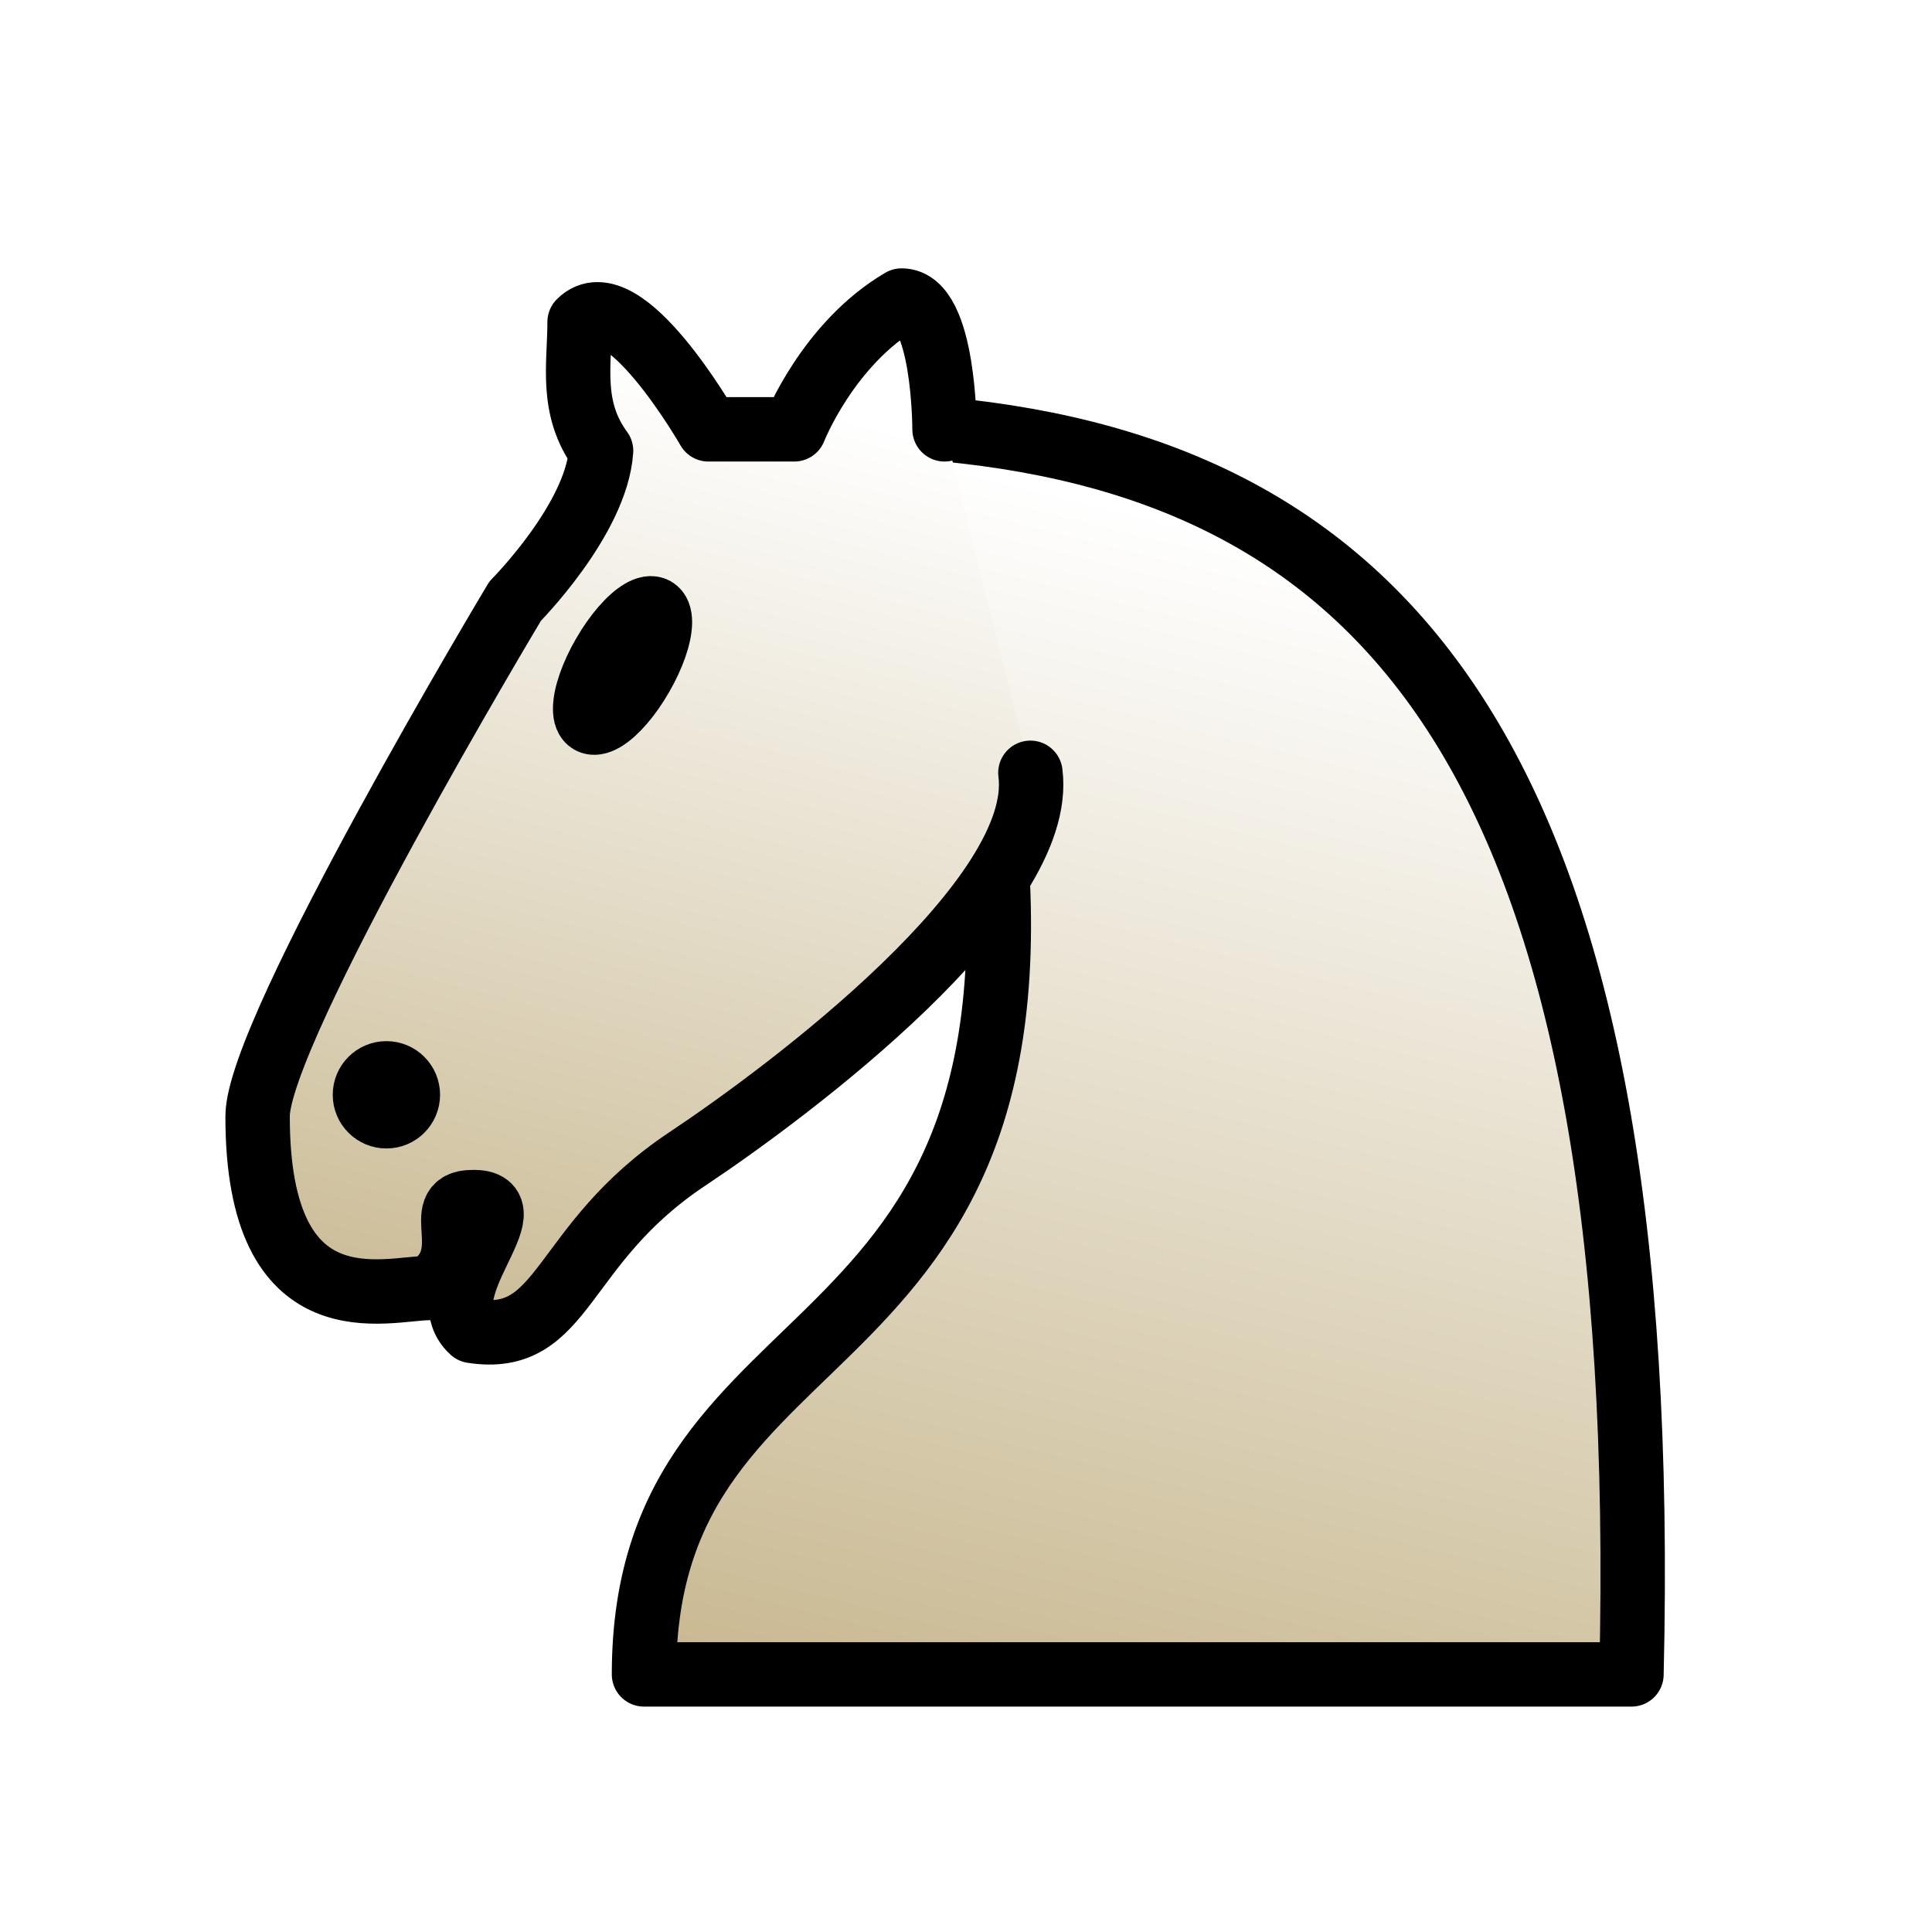
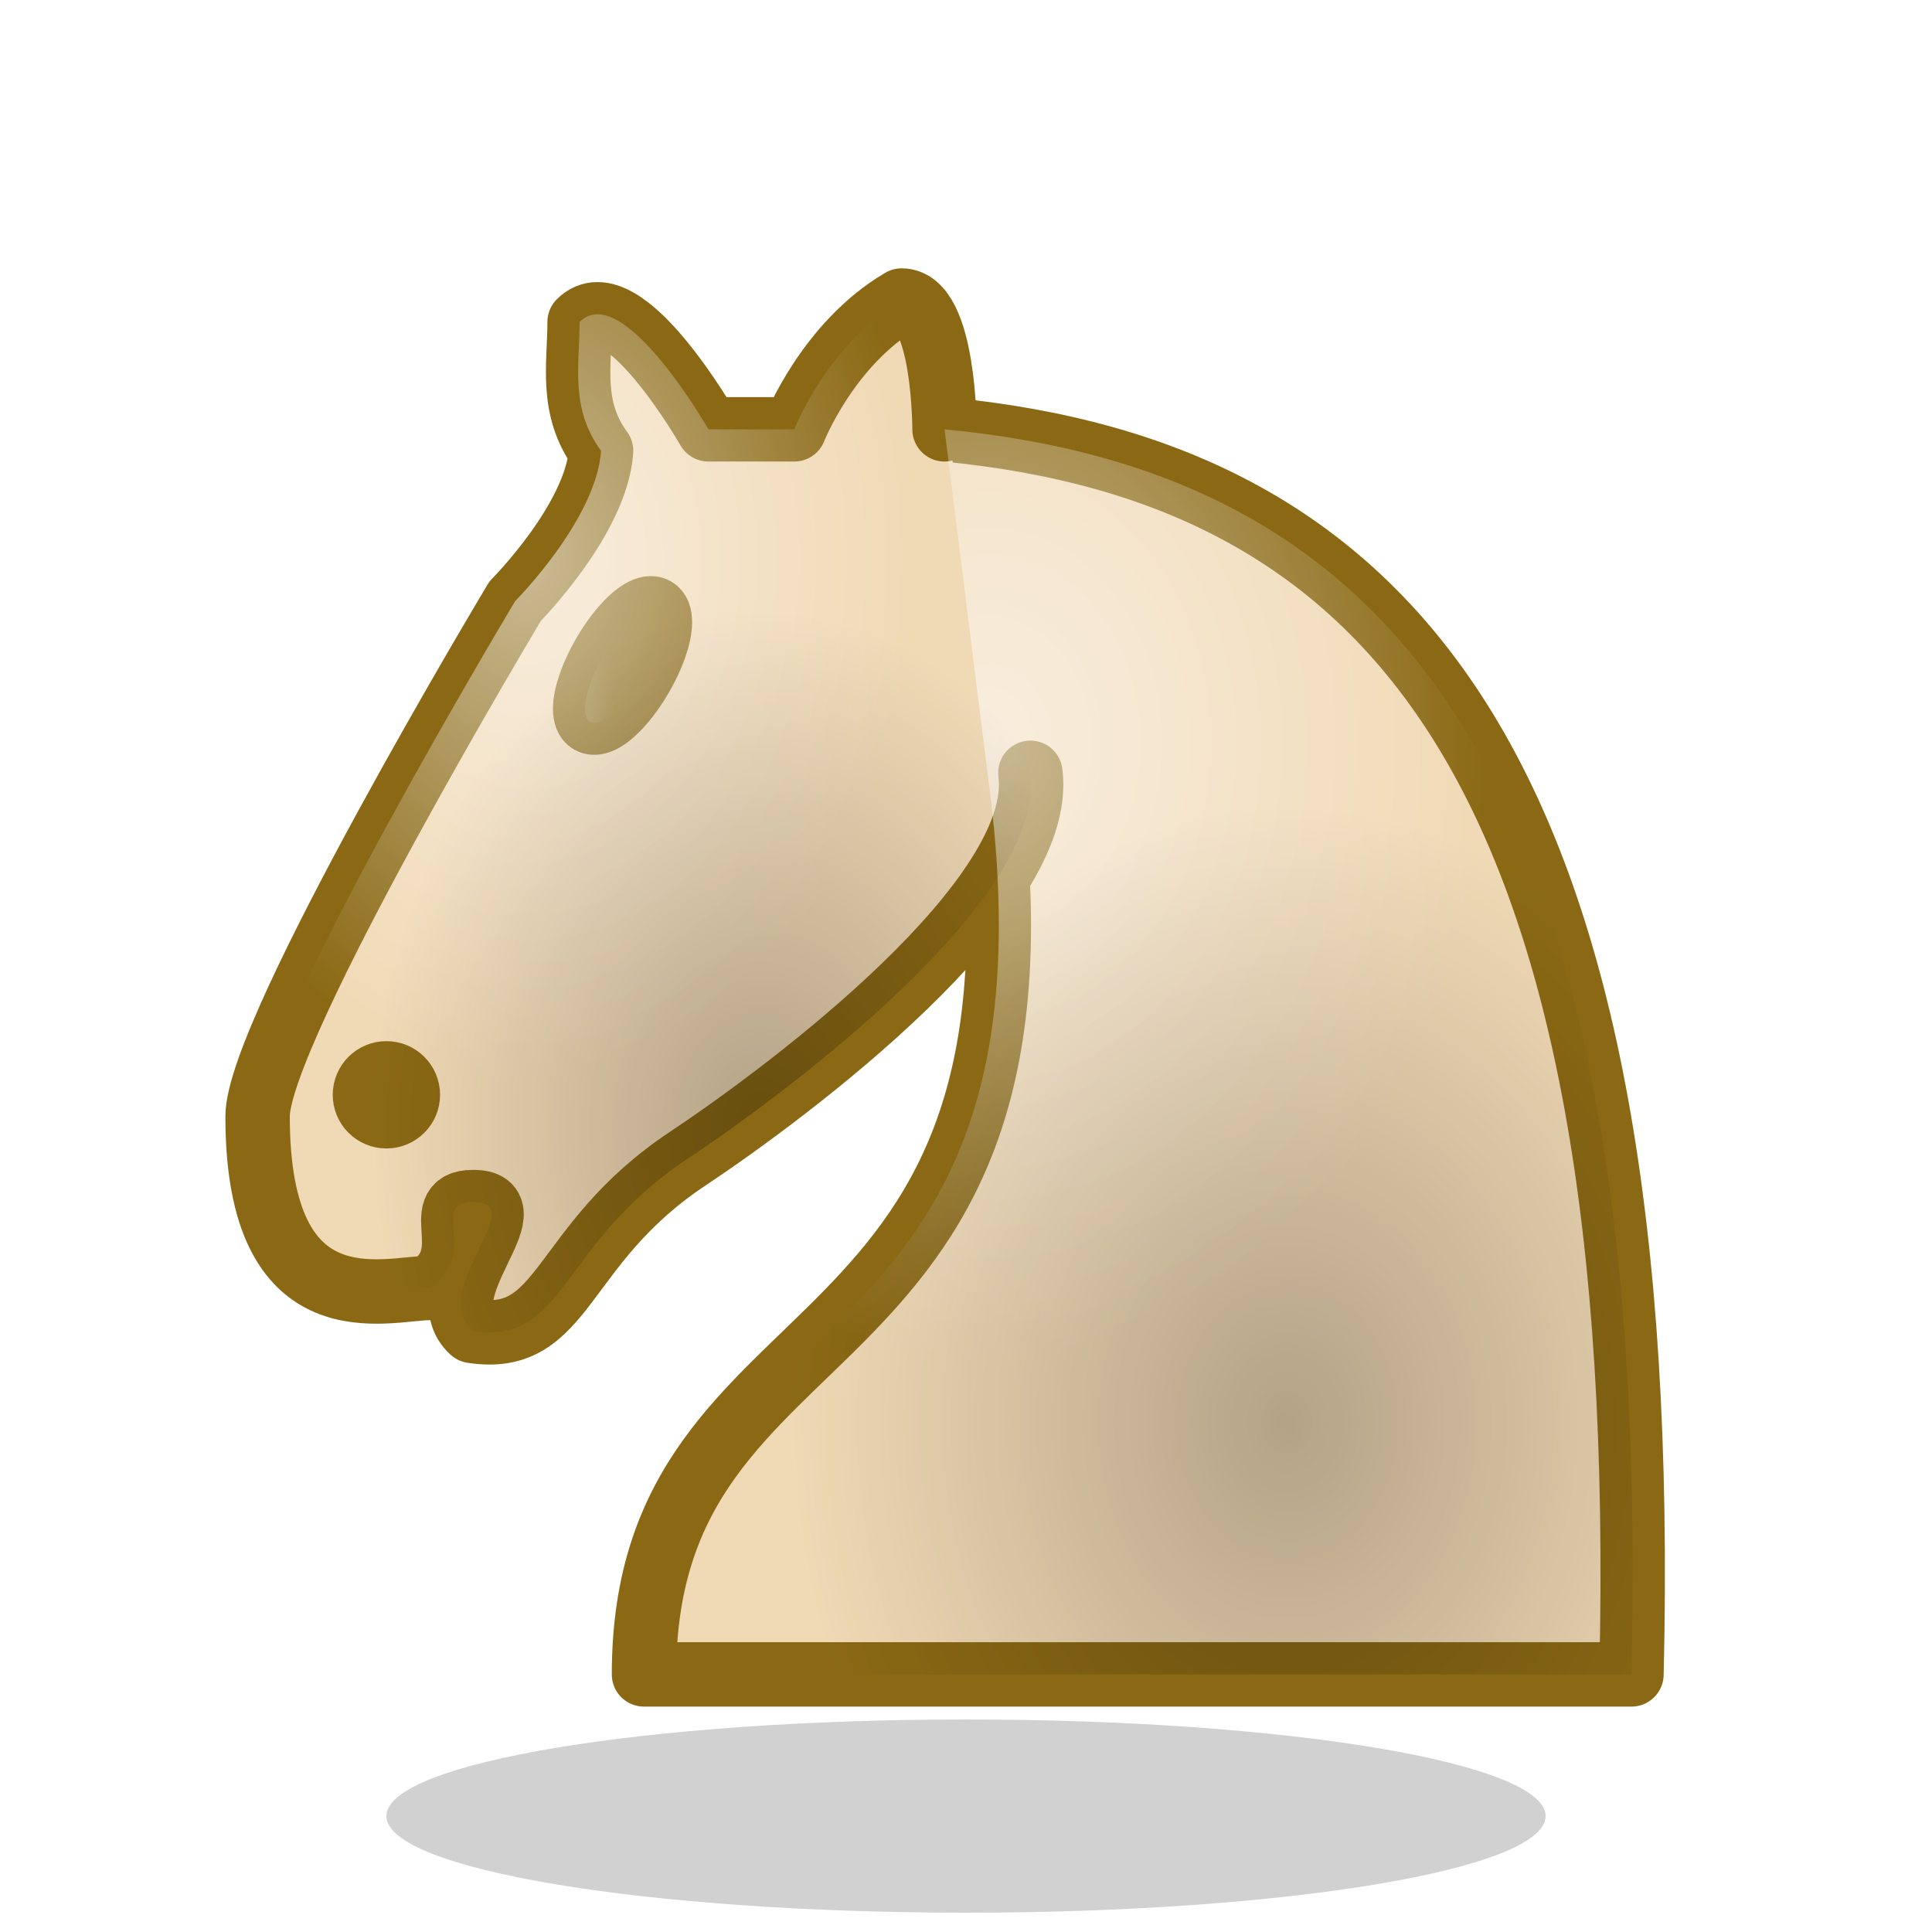
<svg xmlns="http://www.w3.org/2000/svg" viewBox="0 0 45 45">
  <defs>
-     <linearGradient id="wGrad" x1="0.2" y1="0" x2="0" y2="1">
-       <stop offset="0%" stop-color="#ffffff" />
-       <stop offset="100%" stop-color="#c8b890" />
-     </linearGradient>
+     <radialGradient id="hl" cx="35%" cy="25%" r="50%" gradientUnits="objectBoundingBox">
+       <stop offset="0%" stop-color="#ffffff" stop-opacity="0.55" />
+       <stop offset="100%" stop-color="#ffffff" stop-opacity="0" />
+     </radialGradient>
+     <radialGradient id="sh" cx="65%" cy="80%" r="50%" gradientUnits="objectBoundingBox">
+       <stop offset="0%" stop-color="#000000" stop-opacity="0.25" />
+       <stop offset="100%" stop-color="#000000" stop-opacity="0" />
+     </radialGradient>
  </defs>
-   <g fill="none" fill-rule="evenodd" stroke="#000" stroke-linecap="round" stroke-linejoin="round" stroke-width="1.5">
-     <path fill="url(#wGrad)" d="M22 10c10.5 1 16.5 8 16 29H15c0-9 10-6.5 8-21" />
-     <path fill="url(#wGrad)" d="M24 18c.38 2.91-5.55 7.37-8 9-3 2-2.82 4.34-5 4-1.042-.94 1.41-3.04 0-3-1 0 .19 1.23-1 2-1 0-4.003 1-4-4 0-2 6-12 6-12s1.89-1.9 2-3.5c-.73-.994-.5-2-.5-3 1-1 3 2.5 3 2.5h2s.78-1.992 2.5-3c1 0 1 3 1 3" />
+   <g fill="none" fill-rule="evenodd" stroke="#8B6914" stroke-linecap="round" stroke-linejoin="round" stroke-width="1.5">
+     <path fill="#f0d9b5" d="M22 10c10.5 1 16.5 8 16 29H15c0-9 10-6.5 8-21" />
+     <path fill="#f0d9b5" d="M24 18c.38 2.91-5.55 7.37-8 9-3 2-2.82 4.34-5 4-1.042-.94 1.41-3.04 0-3-1 0 .19 1.23-1 2-1 0-4.003 1-4-4 0-2 6-12 6-12s1.89-1.9 2-3.5c-.73-.994-.5-2-.5-3 1-1 3 2.5 3 2.5h2s.78-1.992 2.5-3c1 0 1 3 1 3" />
    <path fill="#000" d="M9.5 25.5a.5.5 0 1 1-1 0 .5.5 0 1 1 1 0m5.433-9.75a.5 1.5 30 1 1-.866-.5.5 1.5 30 1 1 .866.5" />
  </g>
+   <ellipse cx="50%" cy="94%" rx="30%" ry="5%" fill="rgba(0,0,0,0.18)" />
+   <path d="M22 10c10.5 1 16.5 8 16 29H15c0-9 10-6.5 8-21" fill="url(#hl)" stroke="none" />
+   <path d="M22 10c10.5 1 16.5 8 16 29H15c0-9 10-6.5 8-21" fill="url(#sh)" stroke="none" />
+   <path d="M24 18c.38 2.91-5.55 7.37-8 9-3 2-2.82 4.34-5 4-1.042-.94 1.41-3.04 0-3-1 0 .19 1.23-1 2-1 0-4.003 1-4-4 0-2 6-12 6-12s1.89-1.9 2-3.5c-.73-.994-.5-2-.5-3 1-1 3 2.5 3 2.5h2s.78-1.992 2.5-3c1 0 1 3 1 3" fill="url(#hl)" stroke="none" />
+   <path d="M24 18c.38 2.91-5.55 7.37-8 9-3 2-2.82 4.34-5 4-1.042-.94 1.41-3.04 0-3-1 0 .19 1.23-1 2-1 0-4.003 1-4-4 0-2 6-12 6-12s1.89-1.9 2-3.5c-.73-.994-.5-2-.5-3 1-1 3 2.5 3 2.5h2s.78-1.992 2.5-3c1 0 1 3 1 3" fill="url(#sh)" stroke="none" />
+   <path d="M9.5 25.5a.5.5 0 1 1-1 0 .5.5 0 1 1 1 0m5.433-9.75a.5 1.5 30 1 1-.866-.5.5 1.5 30 1 1 .866.5" fill="url(#hl)" stroke="none" />
+   <path d="M9.5 25.5a.5.5 0 1 1-1 0 .5.5 0 1 1 1 0m5.433-9.75a.5 1.5 30 1 1-.866-.5.5 1.5 30 1 1 .866.5" fill="url(#sh)" stroke="none" />
</svg>
